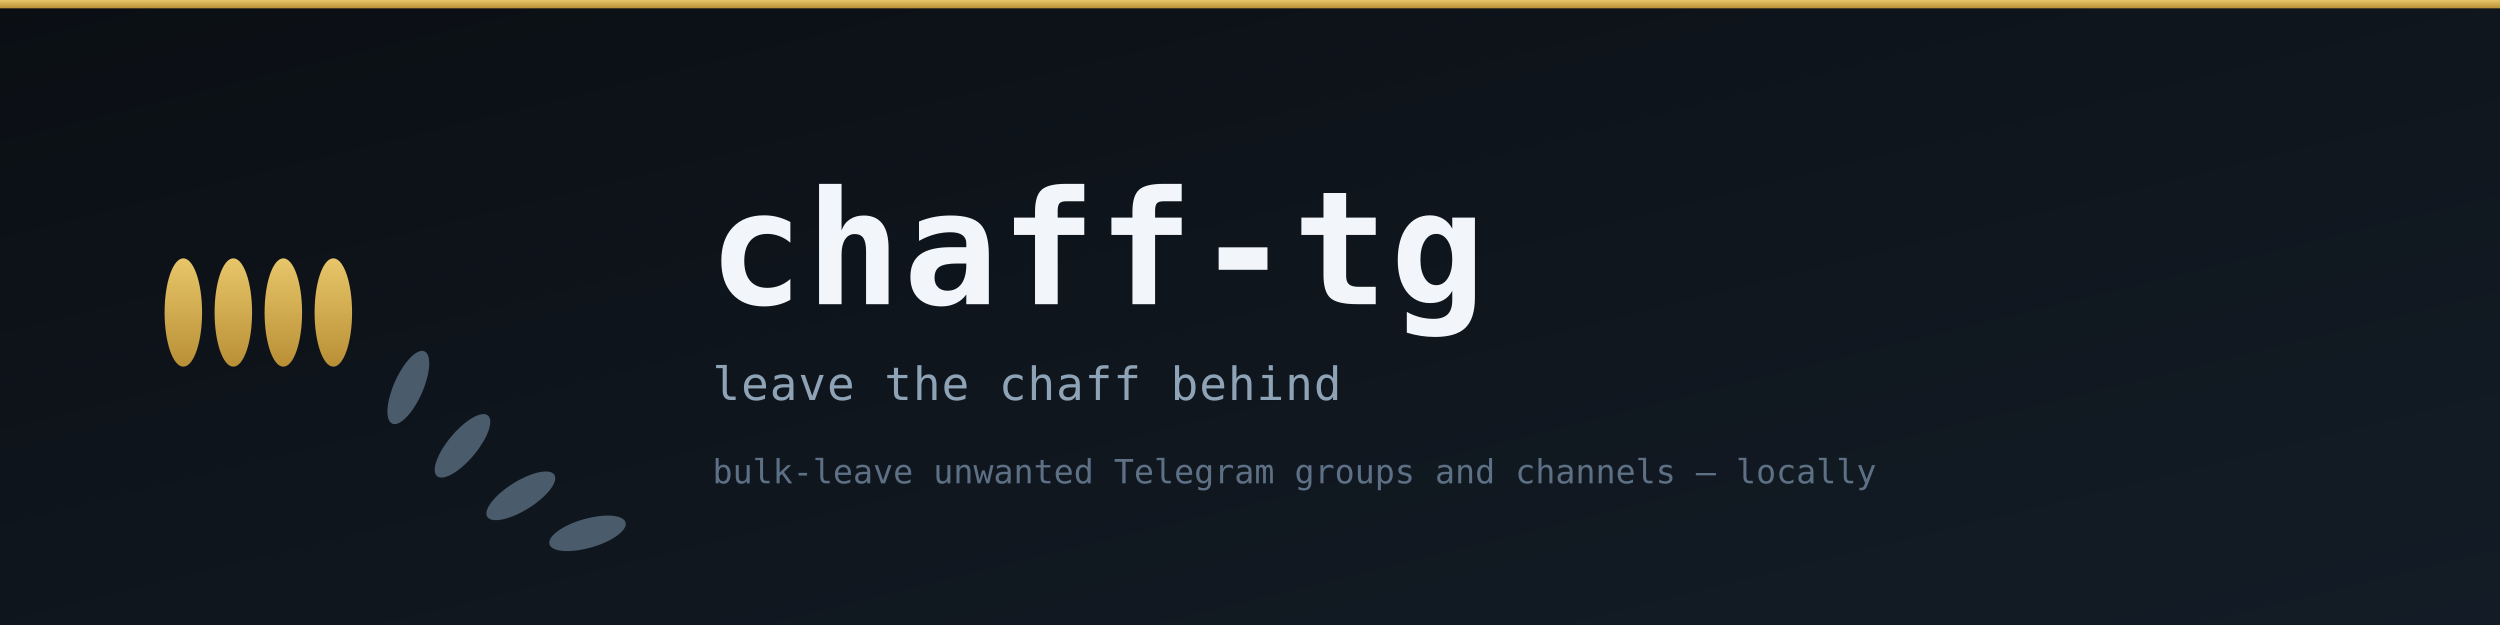
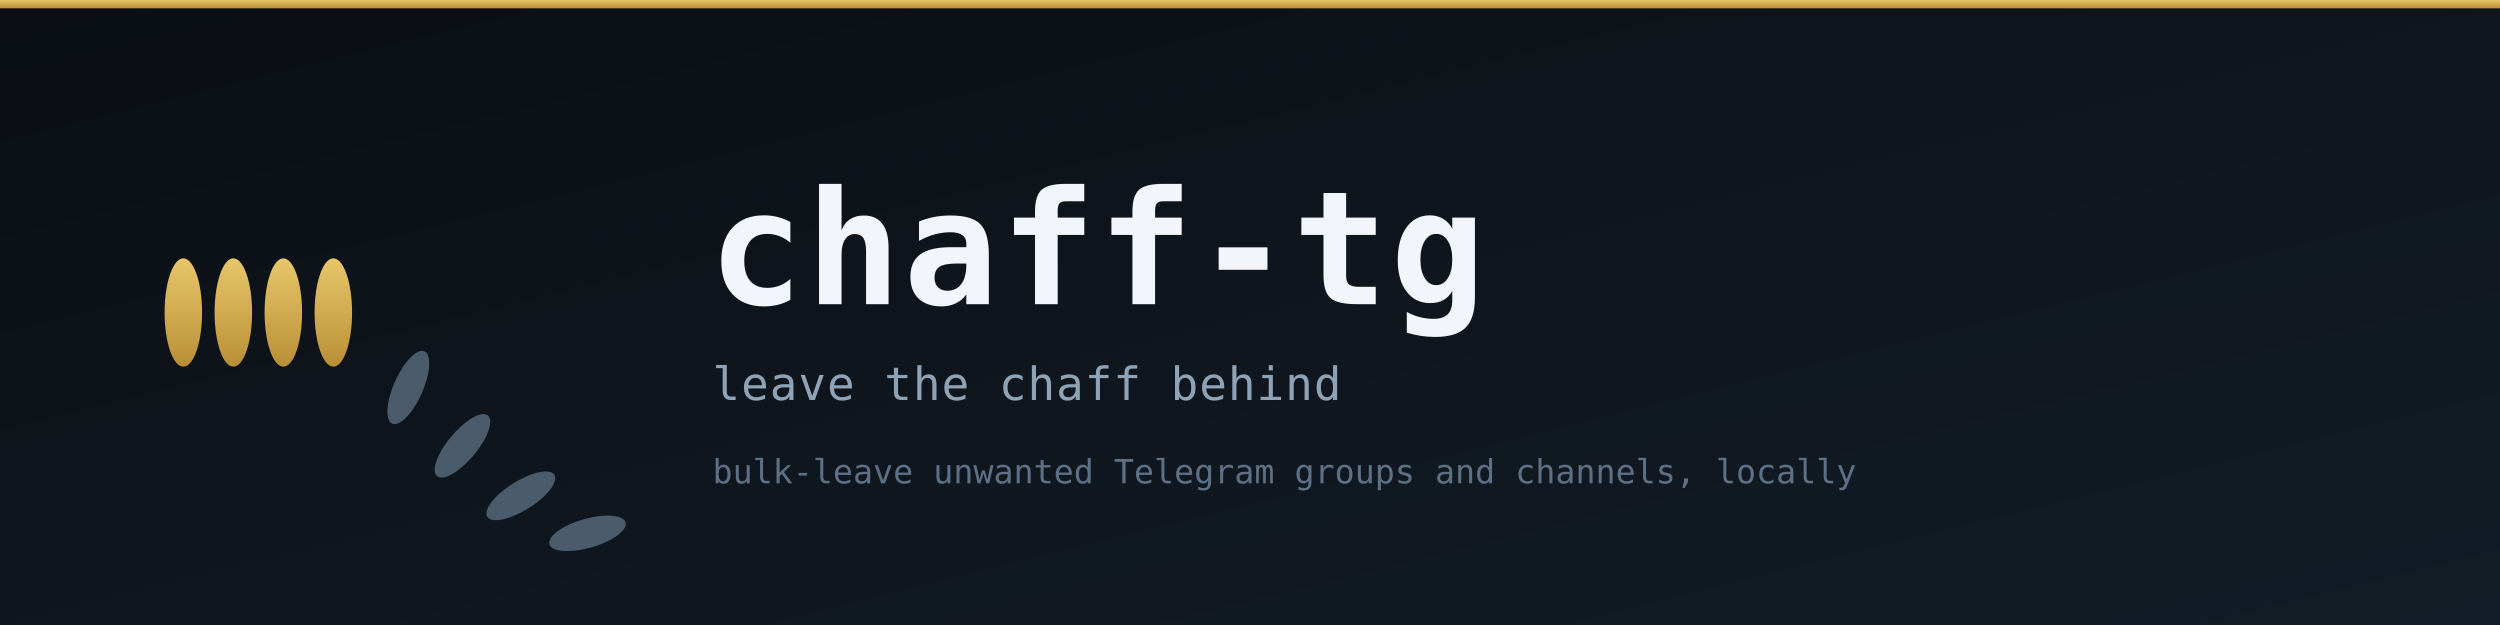
- <svg xmlns="http://www.w3.org/2000/svg" width="1200" height="300" viewBox="0 0 1200 300" role="img" aria-label="chaff-tg — leave the chaff behind">
+ <svg xmlns="http://www.w3.org/2000/svg" width="1200" height="300" viewBox="0 0 1200 300" role="img" aria-label="chaff-tg: leave the chaff behind">
  <defs>
    <linearGradient id="bg" x1="0" y1="0" x2="1" y2="1">
      <stop offset="0%" stop-color="#0b0f14" />
      <stop offset="100%" stop-color="#131c26" />
    </linearGradient>
    <linearGradient id="grain" x1="0" y1="0" x2="0" y2="1">
      <stop offset="0%" stop-color="#e8c66a" />
      <stop offset="100%" stop-color="#b98f36" />
    </linearGradient>
  </defs>
  <rect width="1200" height="300" fill="url(#bg)" />
  <rect x="0" y="0" width="1200" height="4" fill="url(#grain)" />
  <g fill="url(#grain)">
    <ellipse cx="88" cy="150" rx="9" ry="26" />
    <ellipse cx="112" cy="150" rx="9" ry="26" />
    <ellipse cx="136" cy="150" rx="9" ry="26" />
    <ellipse cx="160" cy="150" rx="9" ry="26" />
  </g>
  <g fill="#4a5b6b">
    <ellipse cx="196" cy="186" rx="7" ry="19" transform="rotate(24 196 186)" />
    <ellipse cx="222" cy="214" rx="7" ry="19" transform="rotate(40 222 214)" />
    <ellipse cx="250" cy="238" rx="7" ry="19" transform="rotate(58 250 238)" />
    <ellipse cx="282" cy="256" rx="7" ry="19" transform="rotate(74 282 256)" />
  </g>
  <text x="340" y="146" font-family="ui-monospace, SFMono-Regular, Menlo, monospace" font-size="76" font-weight="700" fill="#f2f6fa" letter-spacing="1">chaff-tg</text>
  <text x="342" y="192" font-family="ui-monospace, SFMono-Regular, Menlo, monospace" font-size="22" fill="#8fa3b6" letter-spacing="0.5">leave the chaff behind</text>
-   <text x="342" y="232" font-family="ui-monospace, SFMono-Regular, Menlo, monospace" font-size="16" fill="#5d7085">bulk-leave unwanted Telegram groups and channels — locally</text>
+   <text x="342" y="232" font-family="ui-monospace, SFMono-Regular, Menlo, monospace" font-size="16" fill="#5d7085">bulk-leave unwanted Telegram groups and channels, locally</text>
</svg>
